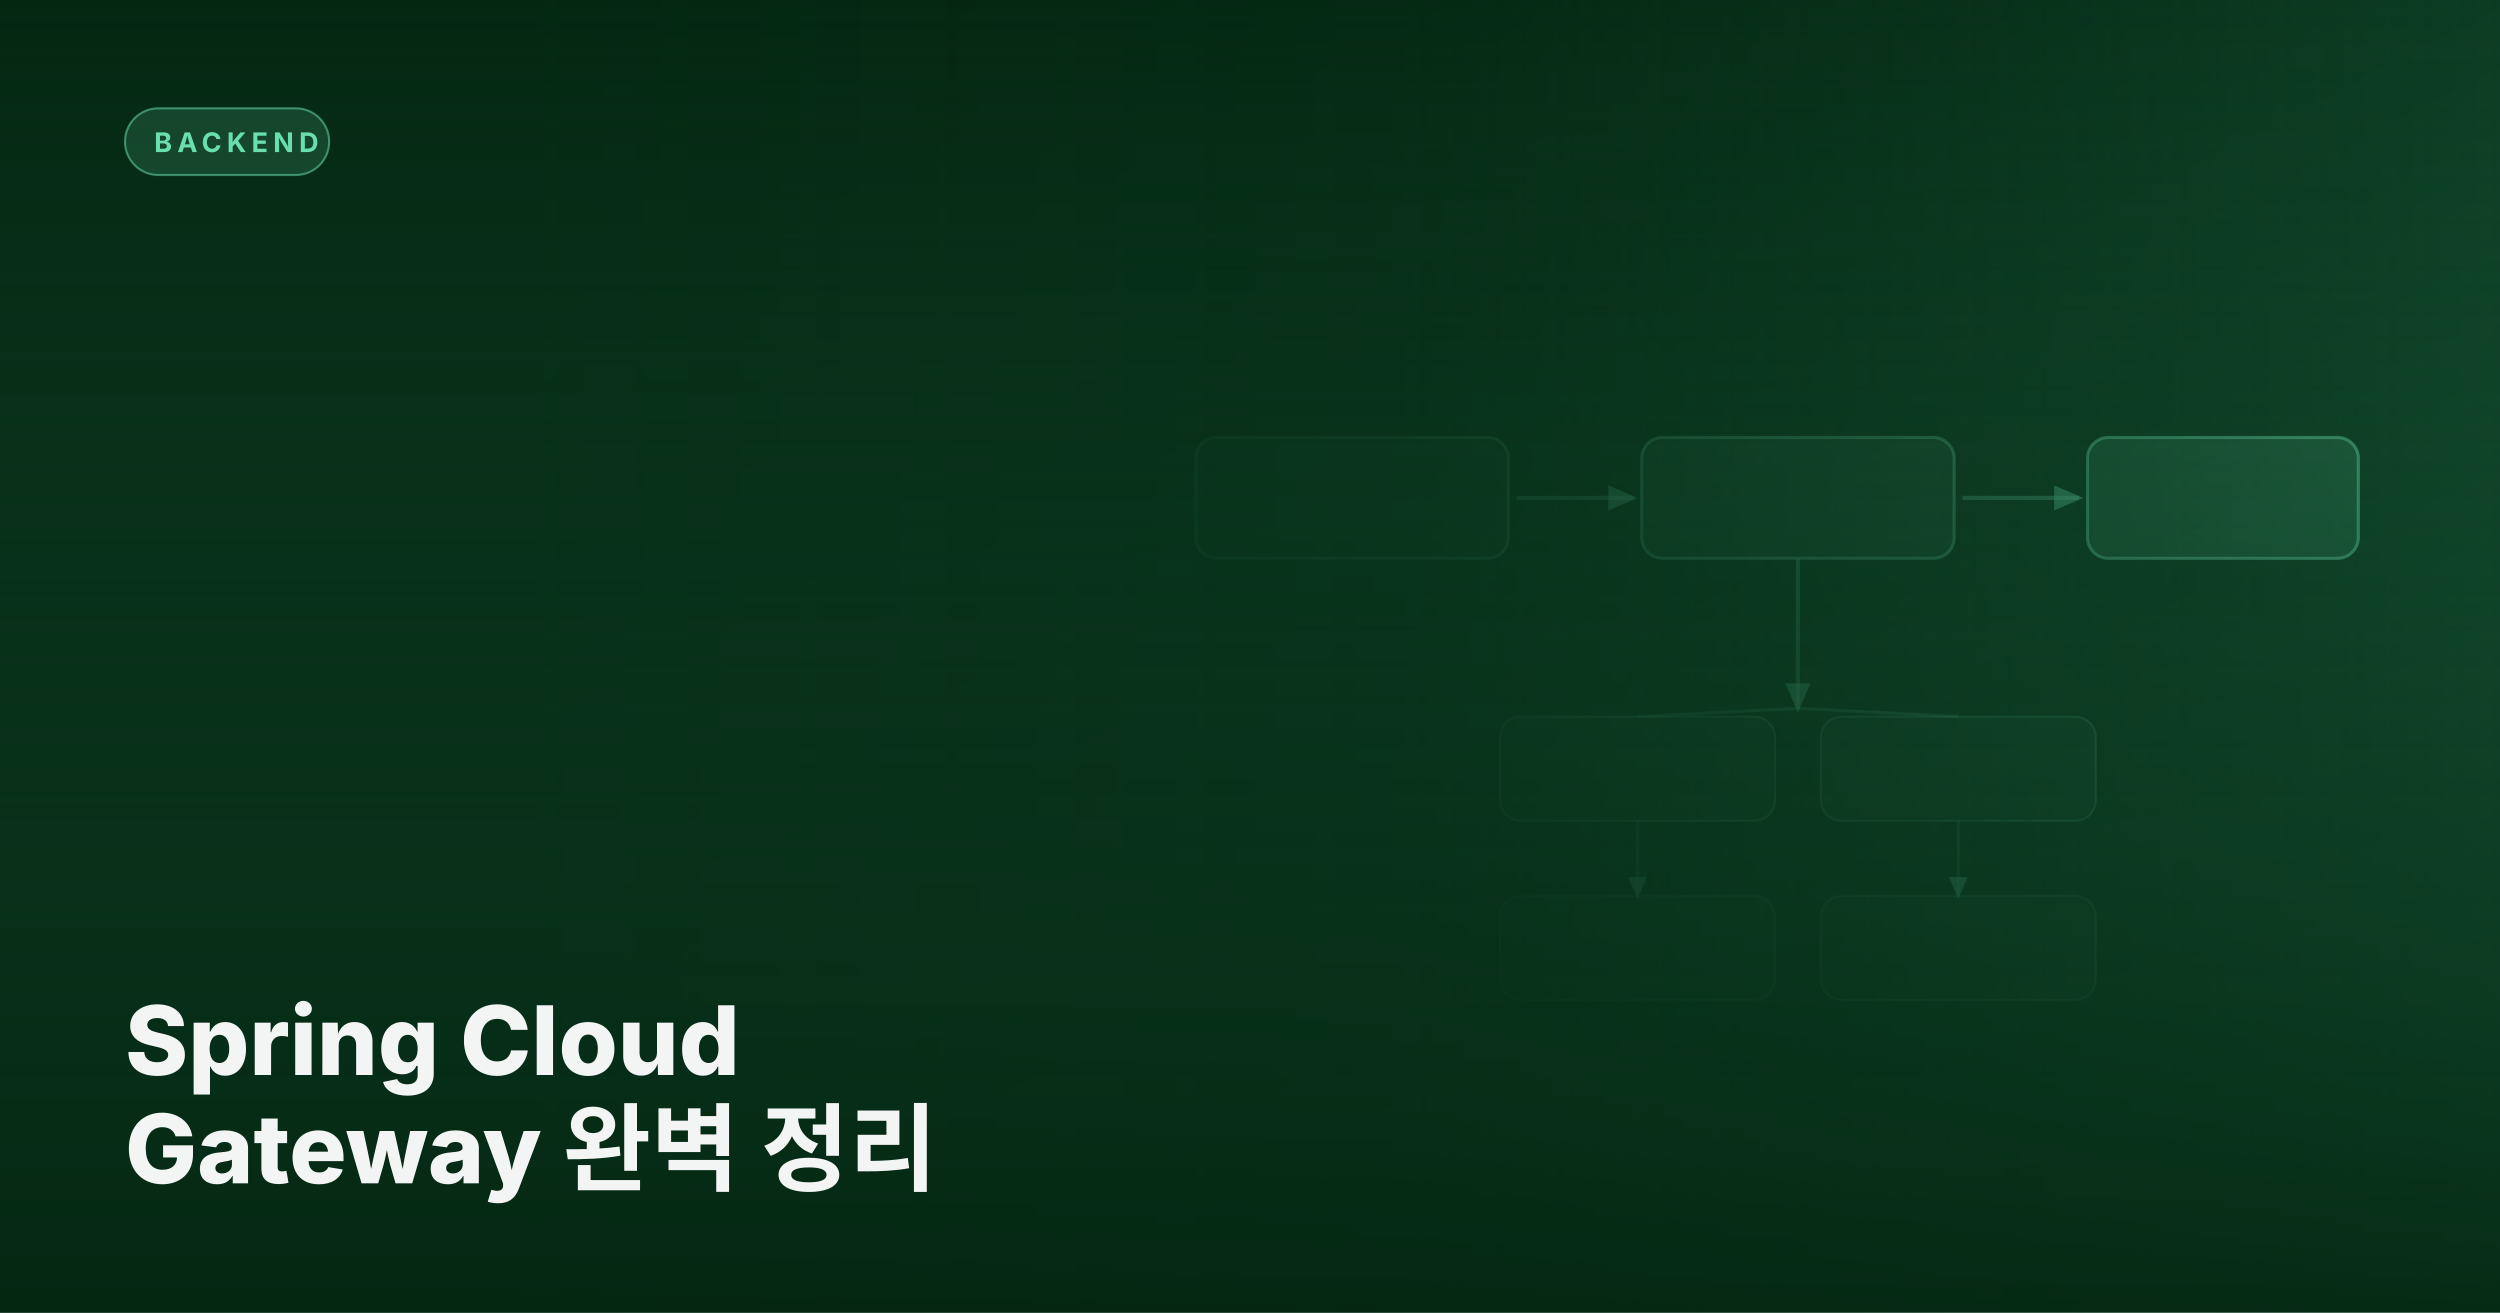
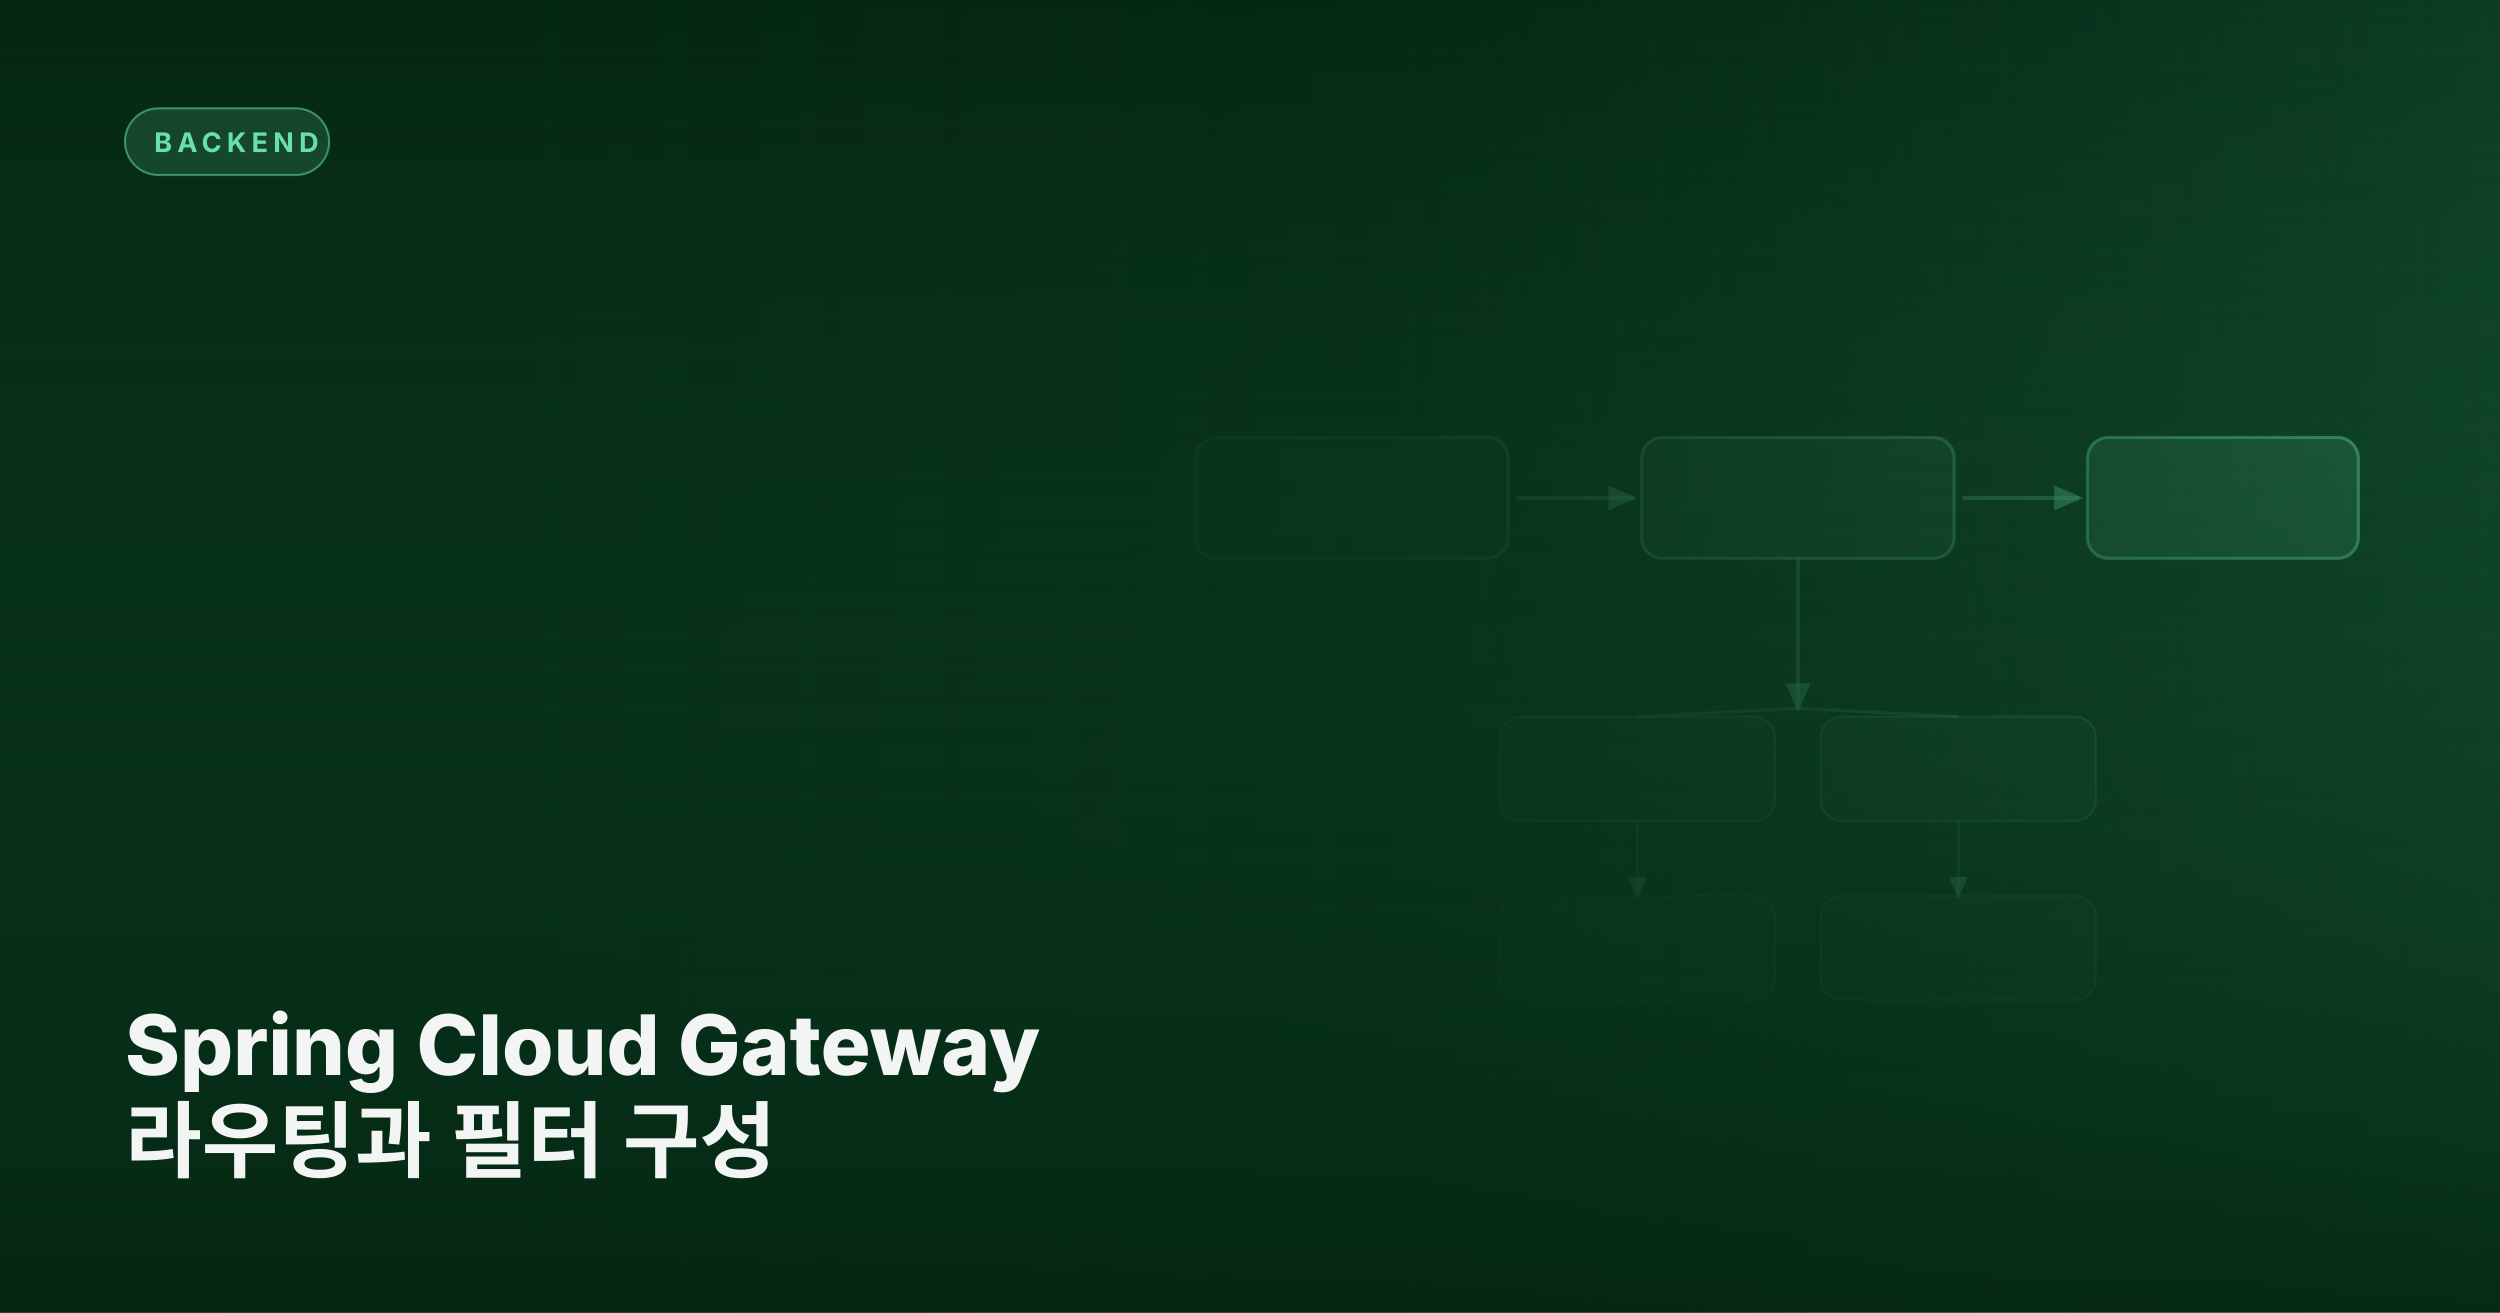
<svg xmlns="http://www.w3.org/2000/svg" width="1200" height="630" viewBox="0 0 1200 630">
  <defs>
    <linearGradient id="bg" x1="0%" y1="0%" x2="100%" y2="100%">
      <stop offset="0%" stop-color="#042712" />
      <stop offset="100%" stop-color="#155235" />
    </linearGradient>
    <linearGradient id="lf" x1="100%" y1="0%" x2="20%" y2="0%">
      <stop offset="0%" stop-color="#042712" stop-opacity="0" />
      <stop offset="55%" stop-color="#042712" stop-opacity="0.82" />
      <stop offset="100%" stop-color="#042712" stop-opacity="1" />
    </linearGradient>
    <linearGradient id="bf" x1="0%" y1="0%" x2="0%" y2="100%">
      <stop offset="0%" stop-color="#155235" stop-opacity="0" />
      <stop offset="100%" stop-color="#042712" stop-opacity="0.9" />
    </linearGradient>
  </defs>
  <rect width="1200" height="630" fill="url(#bg)" />
  <defs>
    <marker id="arr" markerWidth="8" markerHeight="8" refX="6" refY="3" orient="auto">
      <path d="M0,0 L7,3 L0,6 Z" fill="#6ee7b7" fill-opacity="0.55" />
    </marker>
  </defs>
  <rect x="574" y="210" width="150" height="58" rx="10" fill="#6ee7b7" fill-opacity="0.1" stroke="#6ee7b7" stroke-width="1.5" stroke-opacity="0.4" />
  <line x1="728" y1="239" x2="784" y2="239" stroke="#6ee7b7" stroke-width="2" stroke-opacity="0.45" marker-end="url(#arr)" />
  <rect x="788" y="210" width="150" height="58" rx="10" fill="#6ee7b7" fill-opacity="0.15" stroke="#6ee7b7" stroke-width="1.5" stroke-opacity="0.5" />
  <line x1="942" y1="239" x2="998" y2="239" stroke="#6ee7b7" stroke-width="2" stroke-opacity="0.45" marker-end="url(#arr)" />
  <rect x="1002" y="210" width="130" height="58" rx="10" fill="#6ee7b7" fill-opacity="0.2" stroke="#6ee7b7" stroke-width="1.5" stroke-opacity="0.6" />
  <line x1="863" y1="268" x2="863" y2="340" stroke="#6ee7b7" stroke-width="2" stroke-opacity="0.4" marker-end="url(#arr)" />
  <rect x="720" y="344" width="132" height="50" rx="10" fill="#6ee7b7" fill-opacity="0.09" stroke="#6ee7b7" stroke-width="1" stroke-opacity="0.3" />
  <rect x="874" y="344" width="132" height="50" rx="10" fill="#6ee7b7" fill-opacity="0.09" stroke="#6ee7b7" stroke-width="1" stroke-opacity="0.3" />
  <line x1="863" y1="340" x2="786" y2="344" stroke="#6ee7b7" stroke-width="1.5" stroke-opacity="0.3" />
  <line x1="863" y1="340" x2="940" y2="344" stroke="#6ee7b7" stroke-width="1.5" stroke-opacity="0.3" />
  <rect x="720" y="430" width="132" height="50" rx="10" fill="#6ee7b7" fill-opacity="0.07" stroke="#6ee7b7" stroke-width="1" stroke-opacity="0.2" />
  <rect x="874" y="430" width="132" height="50" rx="10" fill="#6ee7b7" fill-opacity="0.07" stroke="#6ee7b7" stroke-width="1" stroke-opacity="0.2" />
  <line x1="786" y1="394" x2="786" y2="430" stroke="#6ee7b7" stroke-width="1.5" stroke-opacity="0.25" marker-end="url(#arr)" />
  <line x1="940" y1="394" x2="940" y2="430" stroke="#6ee7b7" stroke-width="1.5" stroke-opacity="0.25" marker-end="url(#arr)" />
  <rect width="1200" height="630" fill="url(#lf)" />
  <rect width="1200" height="630" fill="url(#bf)" />
  <rect x="60" y="52" width="98" height="32" rx="16" fill="#6ee7b7" fill-opacity="0.15" stroke="#6ee7b7" stroke-width="1" stroke-opacity="0.5" />
  <text x="74" y="73" font-family="system-ui,-apple-system,Segoe UI,sans-serif" font-size="13" font-weight="700" letter-spacing="2.5" fill="#6ee7b7" fill-opacity="0.95">BACKEND</text>
-   <text x="60" y="516" font-family="system-ui,-apple-system,Segoe UI,sans-serif" font-size="46" font-weight="800" fill="white" fill-opacity="0.95">Spring Cloud</text>
-   <text x="60" y="568" font-family="system-ui,-apple-system,Segoe UI,sans-serif" font-size="46" font-weight="800" fill="white" fill-opacity="0.95">Gateway 완벽 정리</text>
+   <text x="60" y="516" font-family="system-ui,-apple-system,Segoe UI,sans-serif" font-size="40" font-weight="800" fill="white" fill-opacity="0.95">Spring Cloud Gateway</text>
+   <text x="60" y="562" font-family="system-ui,-apple-system,Segoe UI,sans-serif" font-size="40" font-weight="800" fill="white" fill-opacity="0.95">라우팅과 필터 구성</text>
</svg>
